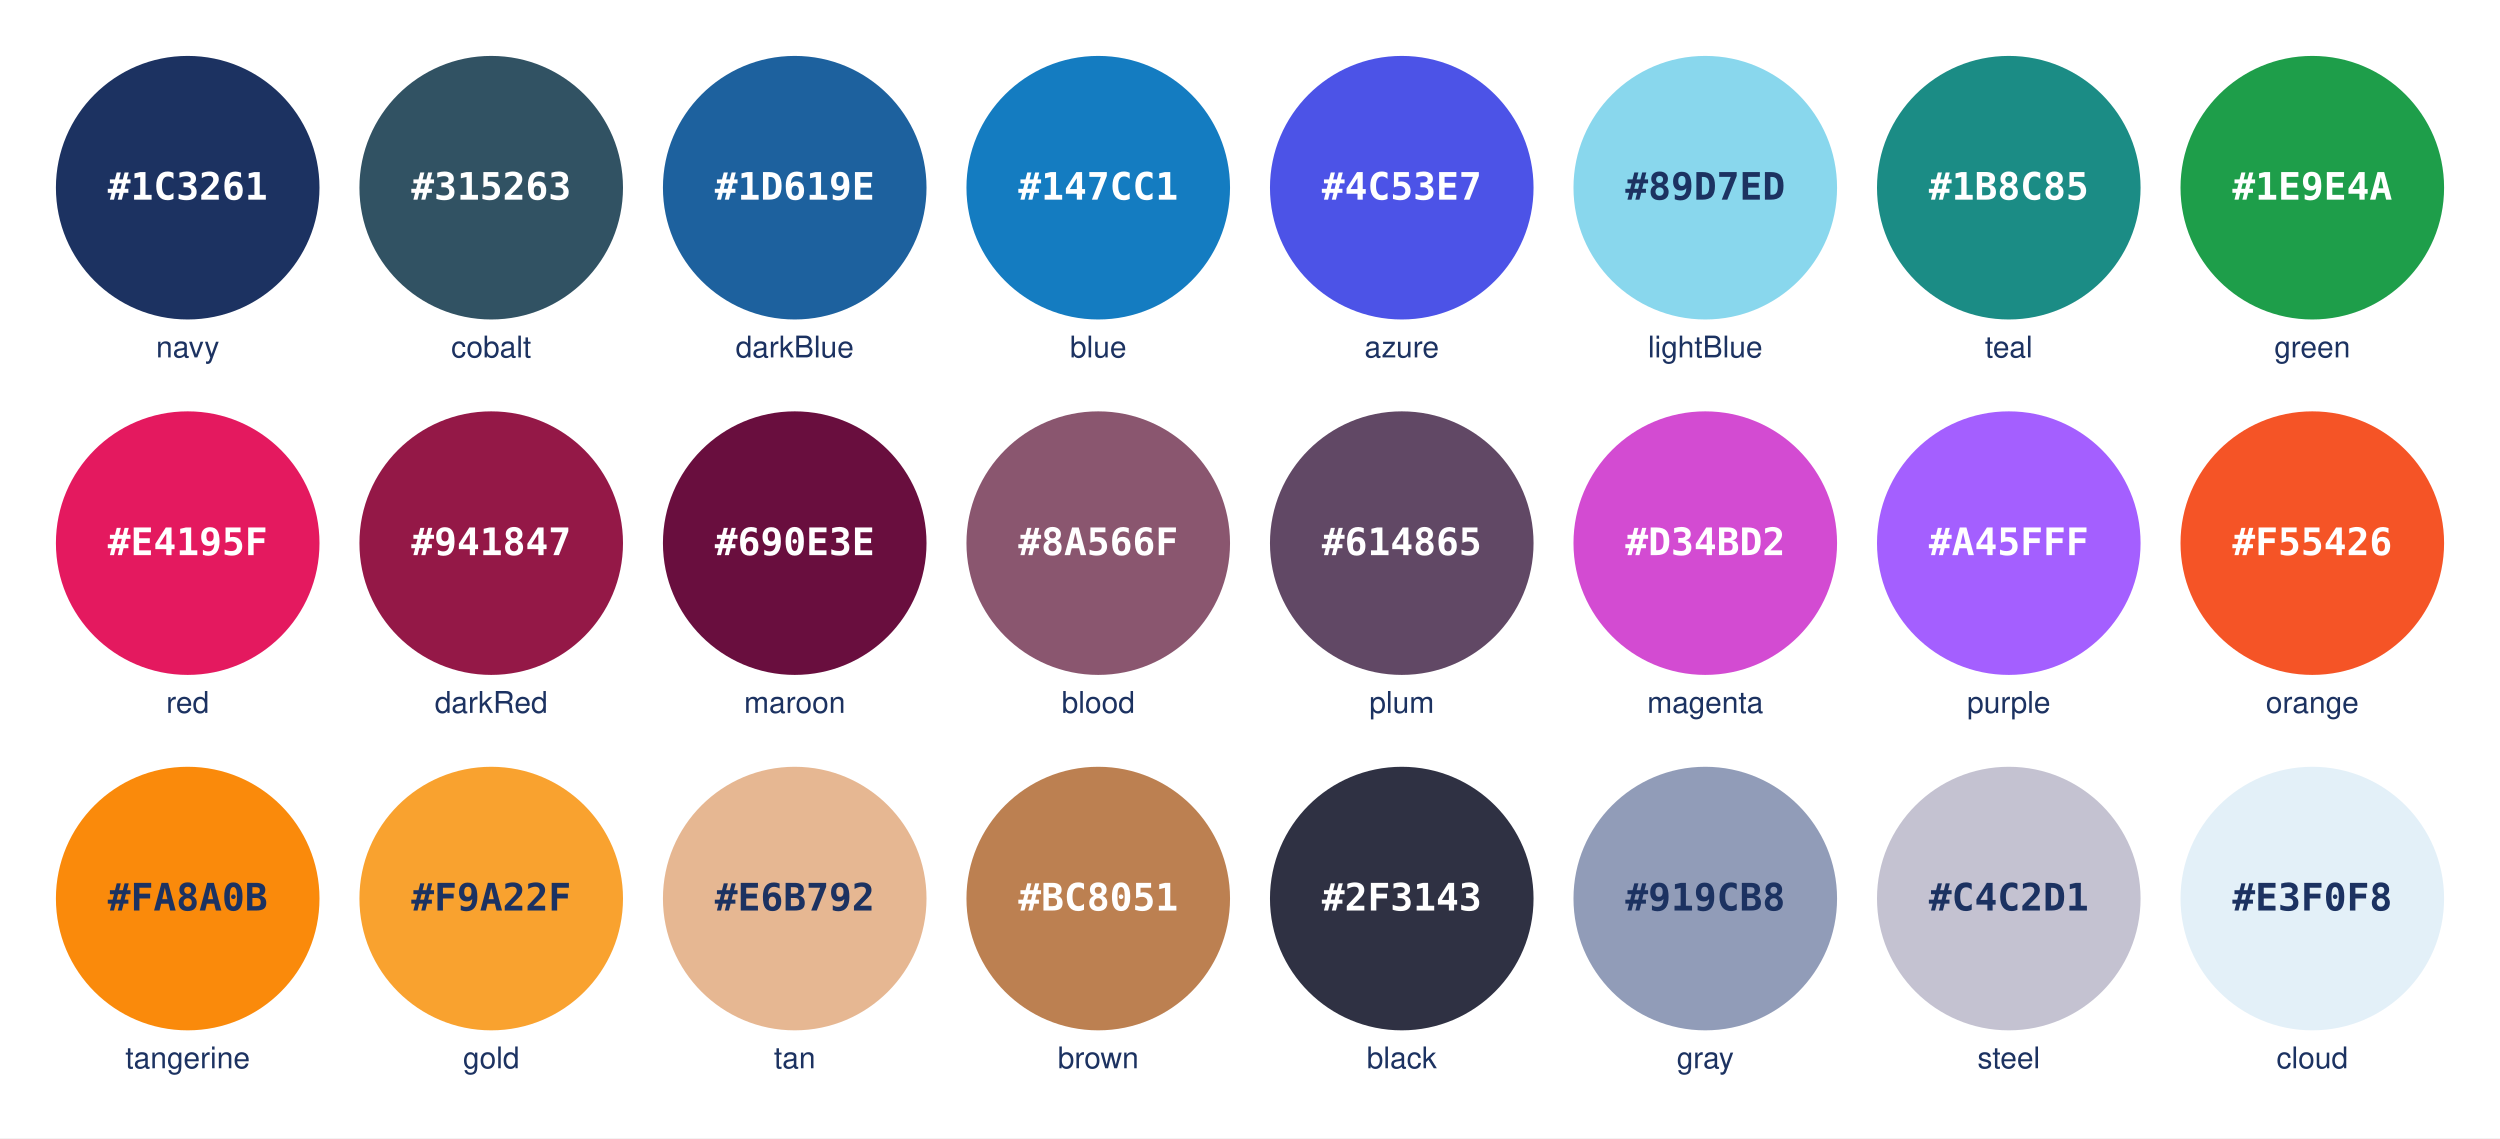
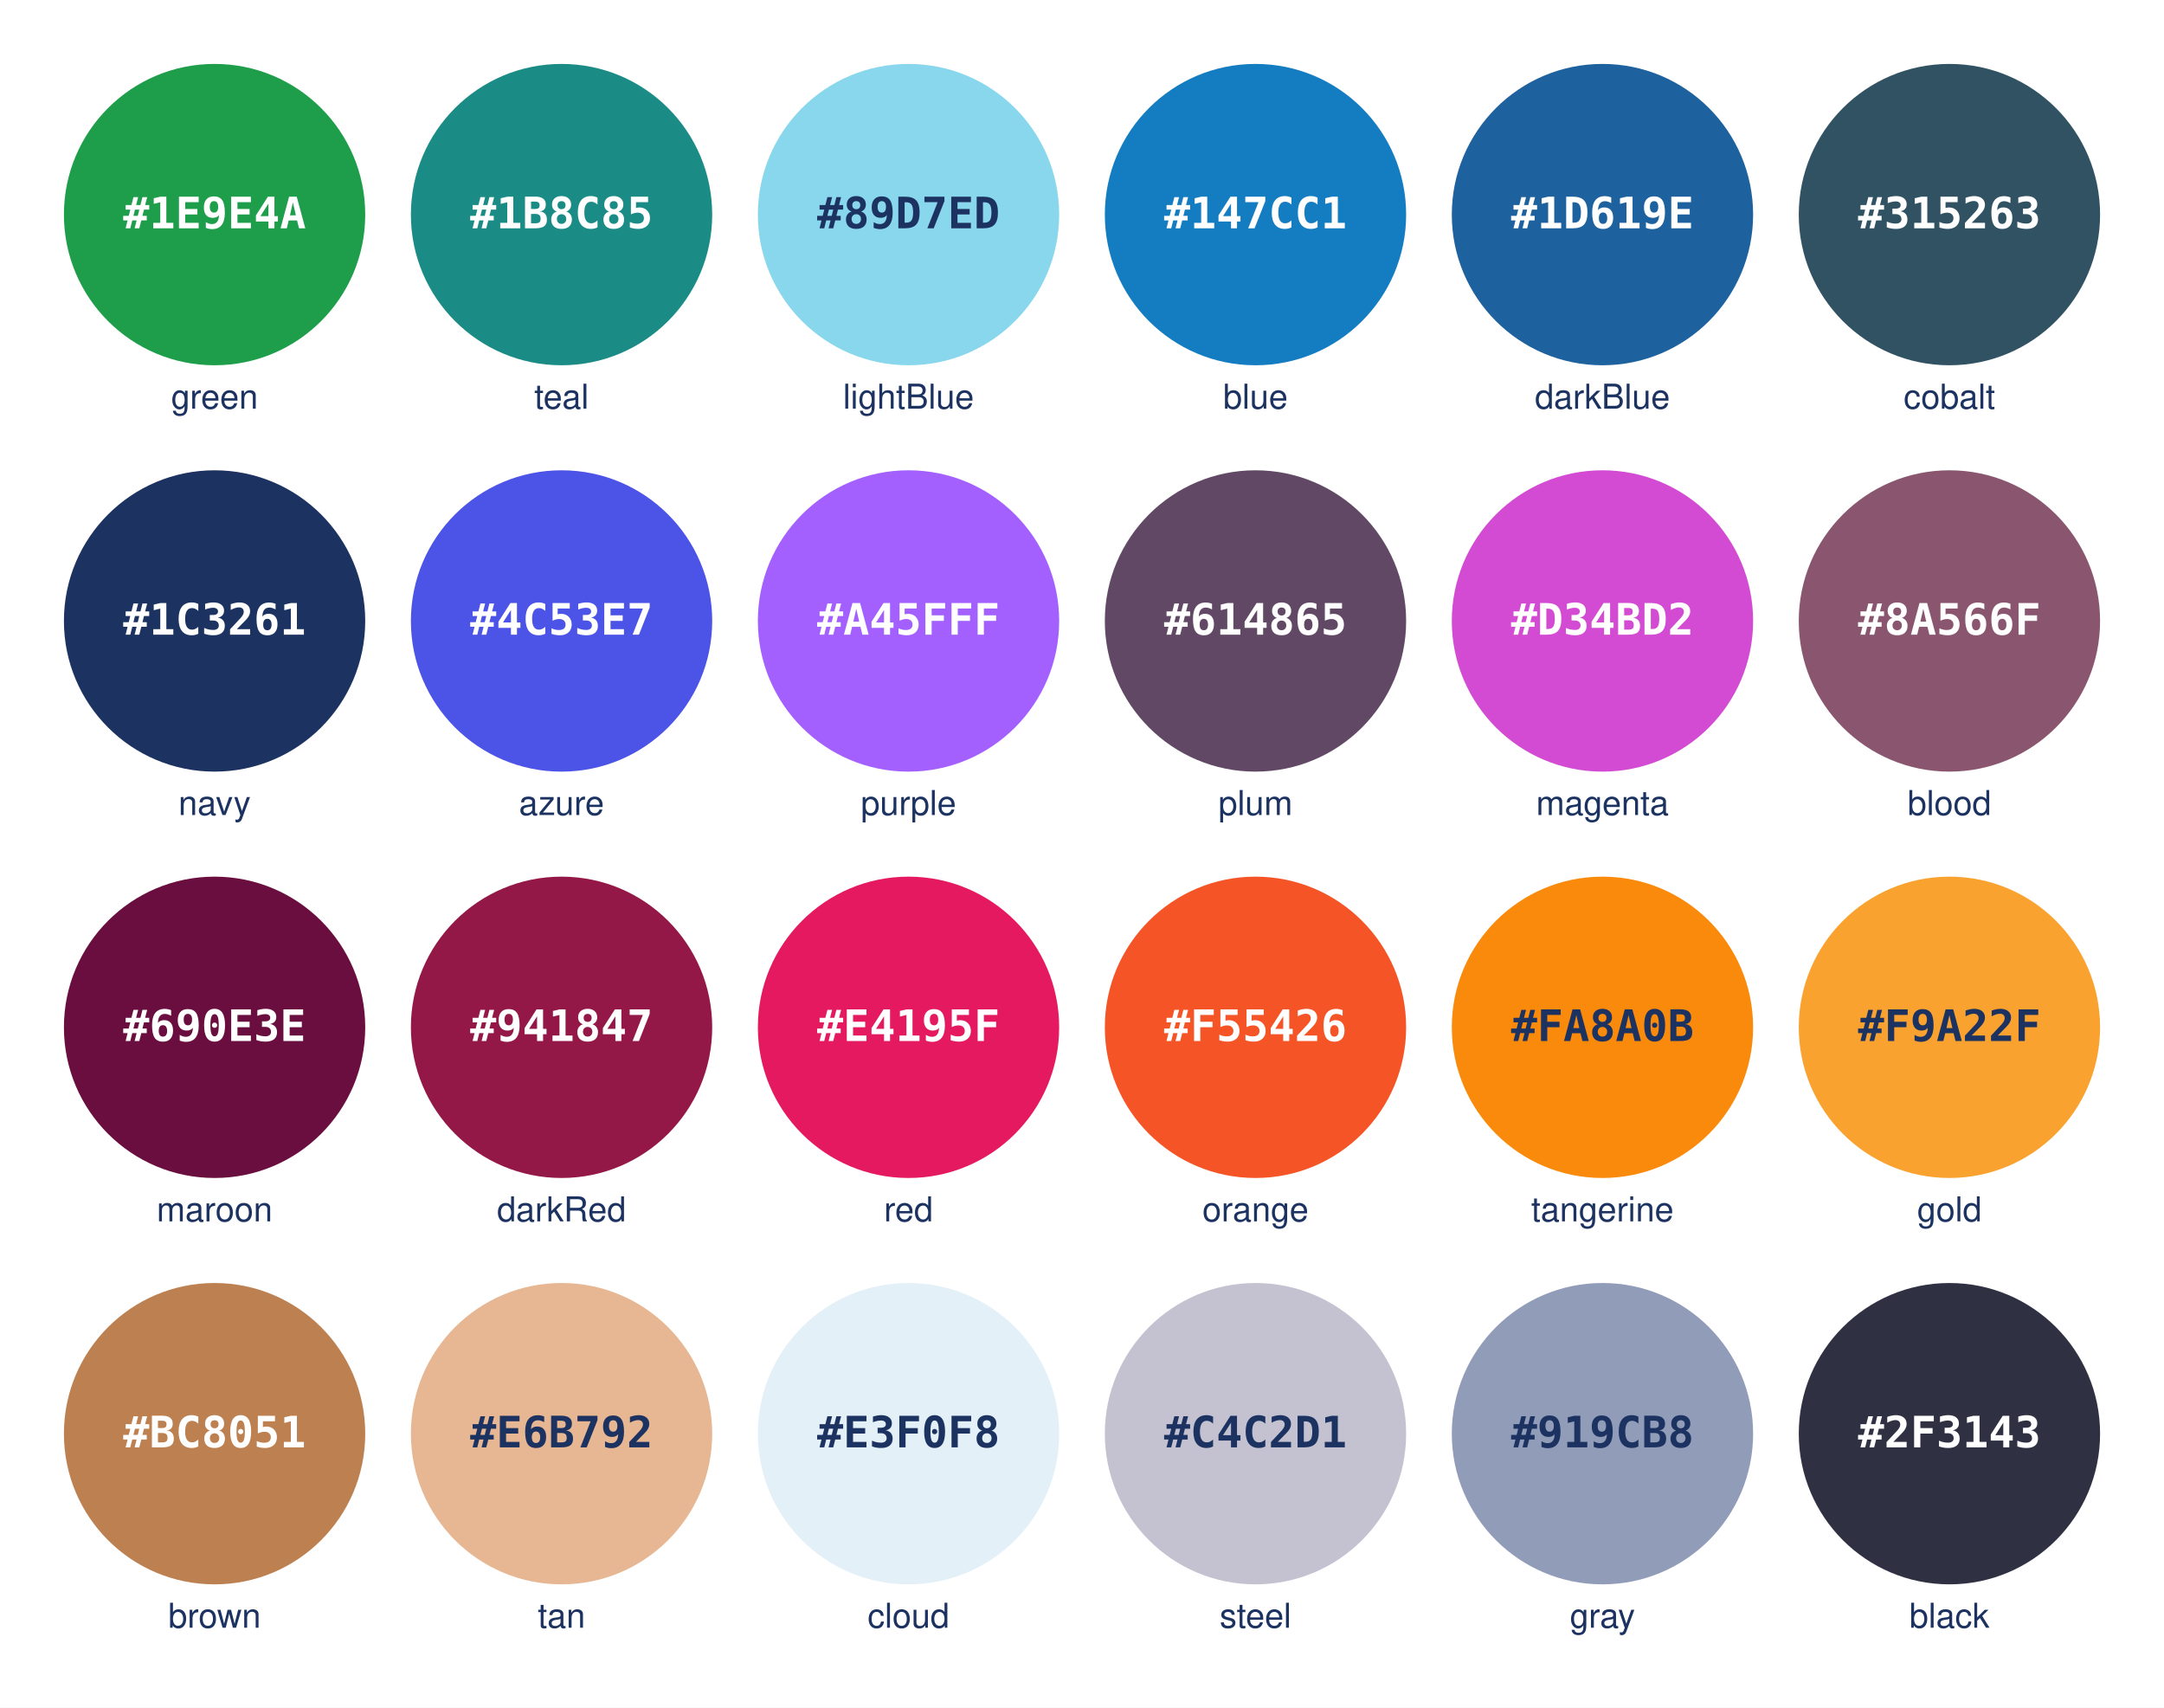
- <svg xmlns="http://www.w3.org/2000/svg" width="1252" height="570" viewBox="0 0 1252 570">
-   <rect width="1252" height="570" fill="#FFFFFF" />
-   <circle cx="94.0" cy="94.0" r="66.0" fill="#1C3261" />
-   <text x="94.0" y="100.0" text-anchor="middle" font-family="Menlo, monospace" font-size="19" font-weight="600" fill="#FFFFFF">#1C3261</text>
-   <text x="94.0" y="179" text-anchor="middle" font-family="Helvetica, Arial, sans-serif" font-size="15" fill="#1C3261">navy</text>
-   <circle cx="246.0" cy="94.0" r="66.0" fill="#315263" />
-   <text x="246.0" y="100.0" text-anchor="middle" font-family="Menlo, monospace" font-size="19" font-weight="600" fill="#FFFFFF">#315263</text>
-   <text x="246.0" y="179" text-anchor="middle" font-family="Helvetica, Arial, sans-serif" font-size="15" fill="#1C3261">cobalt</text>
-   <circle cx="398.0" cy="94.0" r="66.0" fill="#1D619E" />
-   <text x="398.0" y="100.0" text-anchor="middle" font-family="Menlo, monospace" font-size="19" font-weight="600" fill="#FFFFFF">#1D619E</text>
-   <text x="398.0" y="179" text-anchor="middle" font-family="Helvetica, Arial, sans-serif" font-size="15" fill="#1C3261">darkBlue</text>
+ <svg xmlns="http://www.w3.org/2000/svg" width="948" height="748" viewBox="0 0 948 748">
+   <rect width="948" height="748" fill="#FFFFFF" />
+   <circle cx="94.0" cy="94.0" r="66.0" fill="#1E9E4A" />
+   <text x="94.0" y="100.0" text-anchor="middle" font-family="Menlo, monospace" font-size="19" font-weight="600" fill="#FFFFFF">#1E9E4A</text>
+   <text x="94.0" y="179" text-anchor="middle" font-family="Helvetica, Arial, sans-serif" font-size="15" fill="#1C3261">green</text>
+   <circle cx="246.0" cy="94.0" r="66.0" fill="#1B8C85" />
+   <text x="246.0" y="100.0" text-anchor="middle" font-family="Menlo, monospace" font-size="19" font-weight="600" fill="#FFFFFF">#1B8C85</text>
+   <text x="246.0" y="179" text-anchor="middle" font-family="Helvetica, Arial, sans-serif" font-size="15" fill="#1C3261">teal</text>
+   <circle cx="398.0" cy="94.0" r="66.0" fill="#89D7ED" />
+   <text x="398.0" y="100.0" text-anchor="middle" font-family="Menlo, monospace" font-size="19" font-weight="600" fill="#1C3261">#89D7ED</text>
+   <text x="398.0" y="179" text-anchor="middle" font-family="Helvetica, Arial, sans-serif" font-size="15" fill="#1C3261">lightBlue</text>
  <circle cx="550.0" cy="94.0" r="66.0" fill="#147CC1" />
  <text x="550.0" y="100.0" text-anchor="middle" font-family="Menlo, monospace" font-size="19" font-weight="600" fill="#FFFFFF">#147CC1</text>
  <text x="550.0" y="179" text-anchor="middle" font-family="Helvetica, Arial, sans-serif" font-size="15" fill="#1C3261">blue</text>
-   <circle cx="702.0" cy="94.0" r="66.0" fill="#4C53E7" />
-   <text x="702.0" y="100.0" text-anchor="middle" font-family="Menlo, monospace" font-size="19" font-weight="600" fill="#FFFFFF">#4C53E7</text>
-   <text x="702.0" y="179" text-anchor="middle" font-family="Helvetica, Arial, sans-serif" font-size="15" fill="#1C3261">azure</text>
-   <circle cx="854.0" cy="94.0" r="66.0" fill="#89D7ED" />
-   <text x="854.0" y="100.0" text-anchor="middle" font-family="Menlo, monospace" font-size="19" font-weight="600" fill="#1C3261">#89D7ED</text>
-   <text x="854.0" y="179" text-anchor="middle" font-family="Helvetica, Arial, sans-serif" font-size="15" fill="#1C3261">lightBlue</text>
-   <circle cx="1006.0" cy="94.0" r="66.0" fill="#1B8C85" />
-   <text x="1006.0" y="100.0" text-anchor="middle" font-family="Menlo, monospace" font-size="19" font-weight="600" fill="#FFFFFF">#1B8C85</text>
-   <text x="1006.0" y="179" text-anchor="middle" font-family="Helvetica, Arial, sans-serif" font-size="15" fill="#1C3261">teal</text>
-   <circle cx="1158.0" cy="94.0" r="66.0" fill="#1E9E4A" />
-   <text x="1158.0" y="100.0" text-anchor="middle" font-family="Menlo, monospace" font-size="19" font-weight="600" fill="#FFFFFF">#1E9E4A</text>
-   <text x="1158.0" y="179" text-anchor="middle" font-family="Helvetica, Arial, sans-serif" font-size="15" fill="#1C3261">green</text>
-   <circle cx="94.0" cy="272.0" r="66.0" fill="#E4195F" />
-   <text x="94.0" y="278.0" text-anchor="middle" font-family="Menlo, monospace" font-size="19" font-weight="600" fill="#FFFFFF">#E4195F</text>
-   <text x="94.0" y="357" text-anchor="middle" font-family="Helvetica, Arial, sans-serif" font-size="15" fill="#1C3261">red</text>
-   <circle cx="246.0" cy="272.0" r="66.0" fill="#941847" />
-   <text x="246.0" y="278.0" text-anchor="middle" font-family="Menlo, monospace" font-size="19" font-weight="600" fill="#FFFFFF">#941847</text>
-   <text x="246.0" y="357" text-anchor="middle" font-family="Helvetica, Arial, sans-serif" font-size="15" fill="#1C3261">darkRed</text>
-   <circle cx="398.0" cy="272.0" r="66.0" fill="#690E3E" />
-   <text x="398.0" y="278.0" text-anchor="middle" font-family="Menlo, monospace" font-size="19" font-weight="600" fill="#FFFFFF">#690E3E</text>
-   <text x="398.0" y="357" text-anchor="middle" font-family="Helvetica, Arial, sans-serif" font-size="15" fill="#1C3261">maroon</text>
-   <circle cx="550.0" cy="272.0" r="66.0" fill="#8A566F" />
-   <text x="550.0" y="278.0" text-anchor="middle" font-family="Menlo, monospace" font-size="19" font-weight="600" fill="#FFFFFF">#8A566F</text>
-   <text x="550.0" y="357" text-anchor="middle" font-family="Helvetica, Arial, sans-serif" font-size="15" fill="#1C3261">blood</text>
-   <circle cx="702.0" cy="272.0" r="66.0" fill="#614865" />
-   <text x="702.0" y="278.0" text-anchor="middle" font-family="Menlo, monospace" font-size="19" font-weight="600" fill="#FFFFFF">#614865</text>
-   <text x="702.0" y="357" text-anchor="middle" font-family="Helvetica, Arial, sans-serif" font-size="15" fill="#1C3261">plum</text>
-   <circle cx="854.0" cy="272.0" r="66.0" fill="#D34BD2" />
-   <text x="854.0" y="278.0" text-anchor="middle" font-family="Menlo, monospace" font-size="19" font-weight="600" fill="#FFFFFF">#D34BD2</text>
-   <text x="854.0" y="357" text-anchor="middle" font-family="Helvetica, Arial, sans-serif" font-size="15" fill="#1C3261">magenta</text>
-   <circle cx="1006.0" cy="272.0" r="66.0" fill="#A45FFF" />
-   <text x="1006.0" y="278.0" text-anchor="middle" font-family="Menlo, monospace" font-size="19" font-weight="600" fill="#FFFFFF">#A45FFF</text>
-   <text x="1006.0" y="357" text-anchor="middle" font-family="Helvetica, Arial, sans-serif" font-size="15" fill="#1C3261">purple</text>
-   <circle cx="1158.0" cy="272.0" r="66.0" fill="#F55426" />
-   <text x="1158.0" y="278.0" text-anchor="middle" font-family="Menlo, monospace" font-size="19" font-weight="600" fill="#FFFFFF">#F55426</text>
-   <text x="1158.0" y="357" text-anchor="middle" font-family="Helvetica, Arial, sans-serif" font-size="15" fill="#1C3261">orange</text>
-   <circle cx="94.0" cy="450.0" r="66.0" fill="#FA8A0B" />
-   <text x="94.0" y="456.0" text-anchor="middle" font-family="Menlo, monospace" font-size="19" font-weight="600" fill="#1C3261">#FA8A0B</text>
-   <text x="94.0" y="535" text-anchor="middle" font-family="Helvetica, Arial, sans-serif" font-size="15" fill="#1C3261">tangerine</text>
-   <circle cx="246.0" cy="450.0" r="66.0" fill="#F9A22F" />
-   <text x="246.0" y="456.0" text-anchor="middle" font-family="Menlo, monospace" font-size="19" font-weight="600" fill="#1C3261">#F9A22F</text>
-   <text x="246.0" y="535" text-anchor="middle" font-family="Helvetica, Arial, sans-serif" font-size="15" fill="#1C3261">gold</text>
-   <circle cx="398.0" cy="450.0" r="66.0" fill="#E6B792" />
-   <text x="398.0" y="456.0" text-anchor="middle" font-family="Menlo, monospace" font-size="19" font-weight="600" fill="#1C3261">#E6B792</text>
-   <text x="398.0" y="535" text-anchor="middle" font-family="Helvetica, Arial, sans-serif" font-size="15" fill="#1C3261">tan</text>
-   <circle cx="550.0" cy="450.0" r="66.0" fill="#BC8051" />
-   <text x="550.0" y="456.0" text-anchor="middle" font-family="Menlo, monospace" font-size="19" font-weight="600" fill="#FFFFFF">#BC8051</text>
-   <text x="550.0" y="535" text-anchor="middle" font-family="Helvetica, Arial, sans-serif" font-size="15" fill="#1C3261">brown</text>
-   <circle cx="702.0" cy="450.0" r="66.0" fill="#2F3143" />
-   <text x="702.0" y="456.0" text-anchor="middle" font-family="Menlo, monospace" font-size="19" font-weight="600" fill="#FFFFFF">#2F3143</text>
-   <text x="702.0" y="535" text-anchor="middle" font-family="Helvetica, Arial, sans-serif" font-size="15" fill="#1C3261">black</text>
-   <circle cx="854.0" cy="450.0" r="66.0" fill="#919CB8" />
-   <text x="854.0" y="456.0" text-anchor="middle" font-family="Menlo, monospace" font-size="19" font-weight="600" fill="#1C3261">#919CB8</text>
-   <text x="854.0" y="535" text-anchor="middle" font-family="Helvetica, Arial, sans-serif" font-size="15" fill="#1C3261">gray</text>
-   <circle cx="1006.0" cy="450.0" r="66.0" fill="#C4C2D1" />
-   <text x="1006.0" y="456.0" text-anchor="middle" font-family="Menlo, monospace" font-size="19" font-weight="600" fill="#1C3261">#C4C2D1</text>
-   <text x="1006.0" y="535" text-anchor="middle" font-family="Helvetica, Arial, sans-serif" font-size="15" fill="#1C3261">steel</text>
-   <circle cx="1158.0" cy="450.0" r="66.0" fill="#E3F0F8" />
-   <text x="1158.0" y="456.0" text-anchor="middle" font-family="Menlo, monospace" font-size="19" font-weight="600" fill="#1C3261">#E3F0F8</text>
-   <text x="1158.0" y="535" text-anchor="middle" font-family="Helvetica, Arial, sans-serif" font-size="15" fill="#1C3261">cloud</text>
+   <circle cx="702.0" cy="94.0" r="66.0" fill="#1D619E" />
+   <text x="702.0" y="100.0" text-anchor="middle" font-family="Menlo, monospace" font-size="19" font-weight="600" fill="#FFFFFF">#1D619E</text>
+   <text x="702.0" y="179" text-anchor="middle" font-family="Helvetica, Arial, sans-serif" font-size="15" fill="#1C3261">darkBlue</text>
+   <circle cx="854.0" cy="94.0" r="66.0" fill="#315263" />
+   <text x="854.0" y="100.0" text-anchor="middle" font-family="Menlo, monospace" font-size="19" font-weight="600" fill="#FFFFFF">#315263</text>
+   <text x="854.0" y="179" text-anchor="middle" font-family="Helvetica, Arial, sans-serif" font-size="15" fill="#1C3261">cobalt</text>
+   <circle cx="94.0" cy="272.0" r="66.0" fill="#1C3261" />
+   <text x="94.0" y="278.0" text-anchor="middle" font-family="Menlo, monospace" font-size="19" font-weight="600" fill="#FFFFFF">#1C3261</text>
+   <text x="94.0" y="357" text-anchor="middle" font-family="Helvetica, Arial, sans-serif" font-size="15" fill="#1C3261">navy</text>
+   <circle cx="246.0" cy="272.0" r="66.0" fill="#4C53E7" />
+   <text x="246.0" y="278.0" text-anchor="middle" font-family="Menlo, monospace" font-size="19" font-weight="600" fill="#FFFFFF">#4C53E7</text>
+   <text x="246.0" y="357" text-anchor="middle" font-family="Helvetica, Arial, sans-serif" font-size="15" fill="#1C3261">azure</text>
+   <circle cx="398.0" cy="272.0" r="66.0" fill="#A45FFF" />
+   <text x="398.0" y="278.0" text-anchor="middle" font-family="Menlo, monospace" font-size="19" font-weight="600" fill="#FFFFFF">#A45FFF</text>
+   <text x="398.0" y="357" text-anchor="middle" font-family="Helvetica, Arial, sans-serif" font-size="15" fill="#1C3261">purple</text>
+   <circle cx="550.0" cy="272.0" r="66.0" fill="#614865" />
+   <text x="550.0" y="278.0" text-anchor="middle" font-family="Menlo, monospace" font-size="19" font-weight="600" fill="#FFFFFF">#614865</text>
+   <text x="550.0" y="357" text-anchor="middle" font-family="Helvetica, Arial, sans-serif" font-size="15" fill="#1C3261">plum</text>
+   <circle cx="702.0" cy="272.0" r="66.0" fill="#D34BD2" />
+   <text x="702.0" y="278.0" text-anchor="middle" font-family="Menlo, monospace" font-size="19" font-weight="600" fill="#FFFFFF">#D34BD2</text>
+   <text x="702.0" y="357" text-anchor="middle" font-family="Helvetica, Arial, sans-serif" font-size="15" fill="#1C3261">magenta</text>
+   <circle cx="854.0" cy="272.0" r="66.0" fill="#8A566F" />
+   <text x="854.0" y="278.0" text-anchor="middle" font-family="Menlo, monospace" font-size="19" font-weight="600" fill="#FFFFFF">#8A566F</text>
+   <text x="854.0" y="357" text-anchor="middle" font-family="Helvetica, Arial, sans-serif" font-size="15" fill="#1C3261">blood</text>
+   <circle cx="94.0" cy="450.0" r="66.0" fill="#690E3E" />
+   <text x="94.0" y="456.0" text-anchor="middle" font-family="Menlo, monospace" font-size="19" font-weight="600" fill="#FFFFFF">#690E3E</text>
+   <text x="94.0" y="535" text-anchor="middle" font-family="Helvetica, Arial, sans-serif" font-size="15" fill="#1C3261">maroon</text>
+   <circle cx="246.0" cy="450.0" r="66.0" fill="#941847" />
+   <text x="246.0" y="456.0" text-anchor="middle" font-family="Menlo, monospace" font-size="19" font-weight="600" fill="#FFFFFF">#941847</text>
+   <text x="246.0" y="535" text-anchor="middle" font-family="Helvetica, Arial, sans-serif" font-size="15" fill="#1C3261">darkRed</text>
+   <circle cx="398.0" cy="450.0" r="66.0" fill="#E4195F" />
+   <text x="398.0" y="456.0" text-anchor="middle" font-family="Menlo, monospace" font-size="19" font-weight="600" fill="#FFFFFF">#E4195F</text>
+   <text x="398.0" y="535" text-anchor="middle" font-family="Helvetica, Arial, sans-serif" font-size="15" fill="#1C3261">red</text>
+   <circle cx="550.0" cy="450.0" r="66.0" fill="#F55426" />
+   <text x="550.0" y="456.0" text-anchor="middle" font-family="Menlo, monospace" font-size="19" font-weight="600" fill="#FFFFFF">#F55426</text>
+   <text x="550.0" y="535" text-anchor="middle" font-family="Helvetica, Arial, sans-serif" font-size="15" fill="#1C3261">orange</text>
+   <circle cx="702.0" cy="450.0" r="66.0" fill="#FA8A0B" />
+   <text x="702.0" y="456.0" text-anchor="middle" font-family="Menlo, monospace" font-size="19" font-weight="600" fill="#1C3261">#FA8A0B</text>
+   <text x="702.0" y="535" text-anchor="middle" font-family="Helvetica, Arial, sans-serif" font-size="15" fill="#1C3261">tangerine</text>
+   <circle cx="854.0" cy="450.0" r="66.0" fill="#F9A22F" />
+   <text x="854.0" y="456.0" text-anchor="middle" font-family="Menlo, monospace" font-size="19" font-weight="600" fill="#1C3261">#F9A22F</text>
+   <text x="854.0" y="535" text-anchor="middle" font-family="Helvetica, Arial, sans-serif" font-size="15" fill="#1C3261">gold</text>
+   <circle cx="94.0" cy="628.0" r="66.0" fill="#BC8051" />
+   <text x="94.0" y="634.0" text-anchor="middle" font-family="Menlo, monospace" font-size="19" font-weight="600" fill="#FFFFFF">#BC8051</text>
+   <text x="94.0" y="713" text-anchor="middle" font-family="Helvetica, Arial, sans-serif" font-size="15" fill="#1C3261">brown</text>
+   <circle cx="246.0" cy="628.0" r="66.0" fill="#E6B792" />
+   <text x="246.0" y="634.0" text-anchor="middle" font-family="Menlo, monospace" font-size="19" font-weight="600" fill="#1C3261">#E6B792</text>
+   <text x="246.0" y="713" text-anchor="middle" font-family="Helvetica, Arial, sans-serif" font-size="15" fill="#1C3261">tan</text>
+   <circle cx="398.0" cy="628.0" r="66.0" fill="#E3F0F8" />
+   <text x="398.0" y="634.0" text-anchor="middle" font-family="Menlo, monospace" font-size="19" font-weight="600" fill="#1C3261">#E3F0F8</text>
+   <text x="398.0" y="713" text-anchor="middle" font-family="Helvetica, Arial, sans-serif" font-size="15" fill="#1C3261">cloud</text>
+   <circle cx="550.0" cy="628.0" r="66.0" fill="#C4C2D1" />
+   <text x="550.0" y="634.0" text-anchor="middle" font-family="Menlo, monospace" font-size="19" font-weight="600" fill="#1C3261">#C4C2D1</text>
+   <text x="550.0" y="713" text-anchor="middle" font-family="Helvetica, Arial, sans-serif" font-size="15" fill="#1C3261">steel</text>
+   <circle cx="702.0" cy="628.0" r="66.0" fill="#919CB8" />
+   <text x="702.0" y="634.0" text-anchor="middle" font-family="Menlo, monospace" font-size="19" font-weight="600" fill="#1C3261">#919CB8</text>
+   <text x="702.0" y="713" text-anchor="middle" font-family="Helvetica, Arial, sans-serif" font-size="15" fill="#1C3261">gray</text>
+   <circle cx="854.0" cy="628.0" r="66.0" fill="#2F3143" />
+   <text x="854.0" y="634.0" text-anchor="middle" font-family="Menlo, monospace" font-size="19" font-weight="600" fill="#FFFFFF">#2F3143</text>
+   <text x="854.0" y="713" text-anchor="middle" font-family="Helvetica, Arial, sans-serif" font-size="15" fill="#1C3261">black</text>
</svg>
